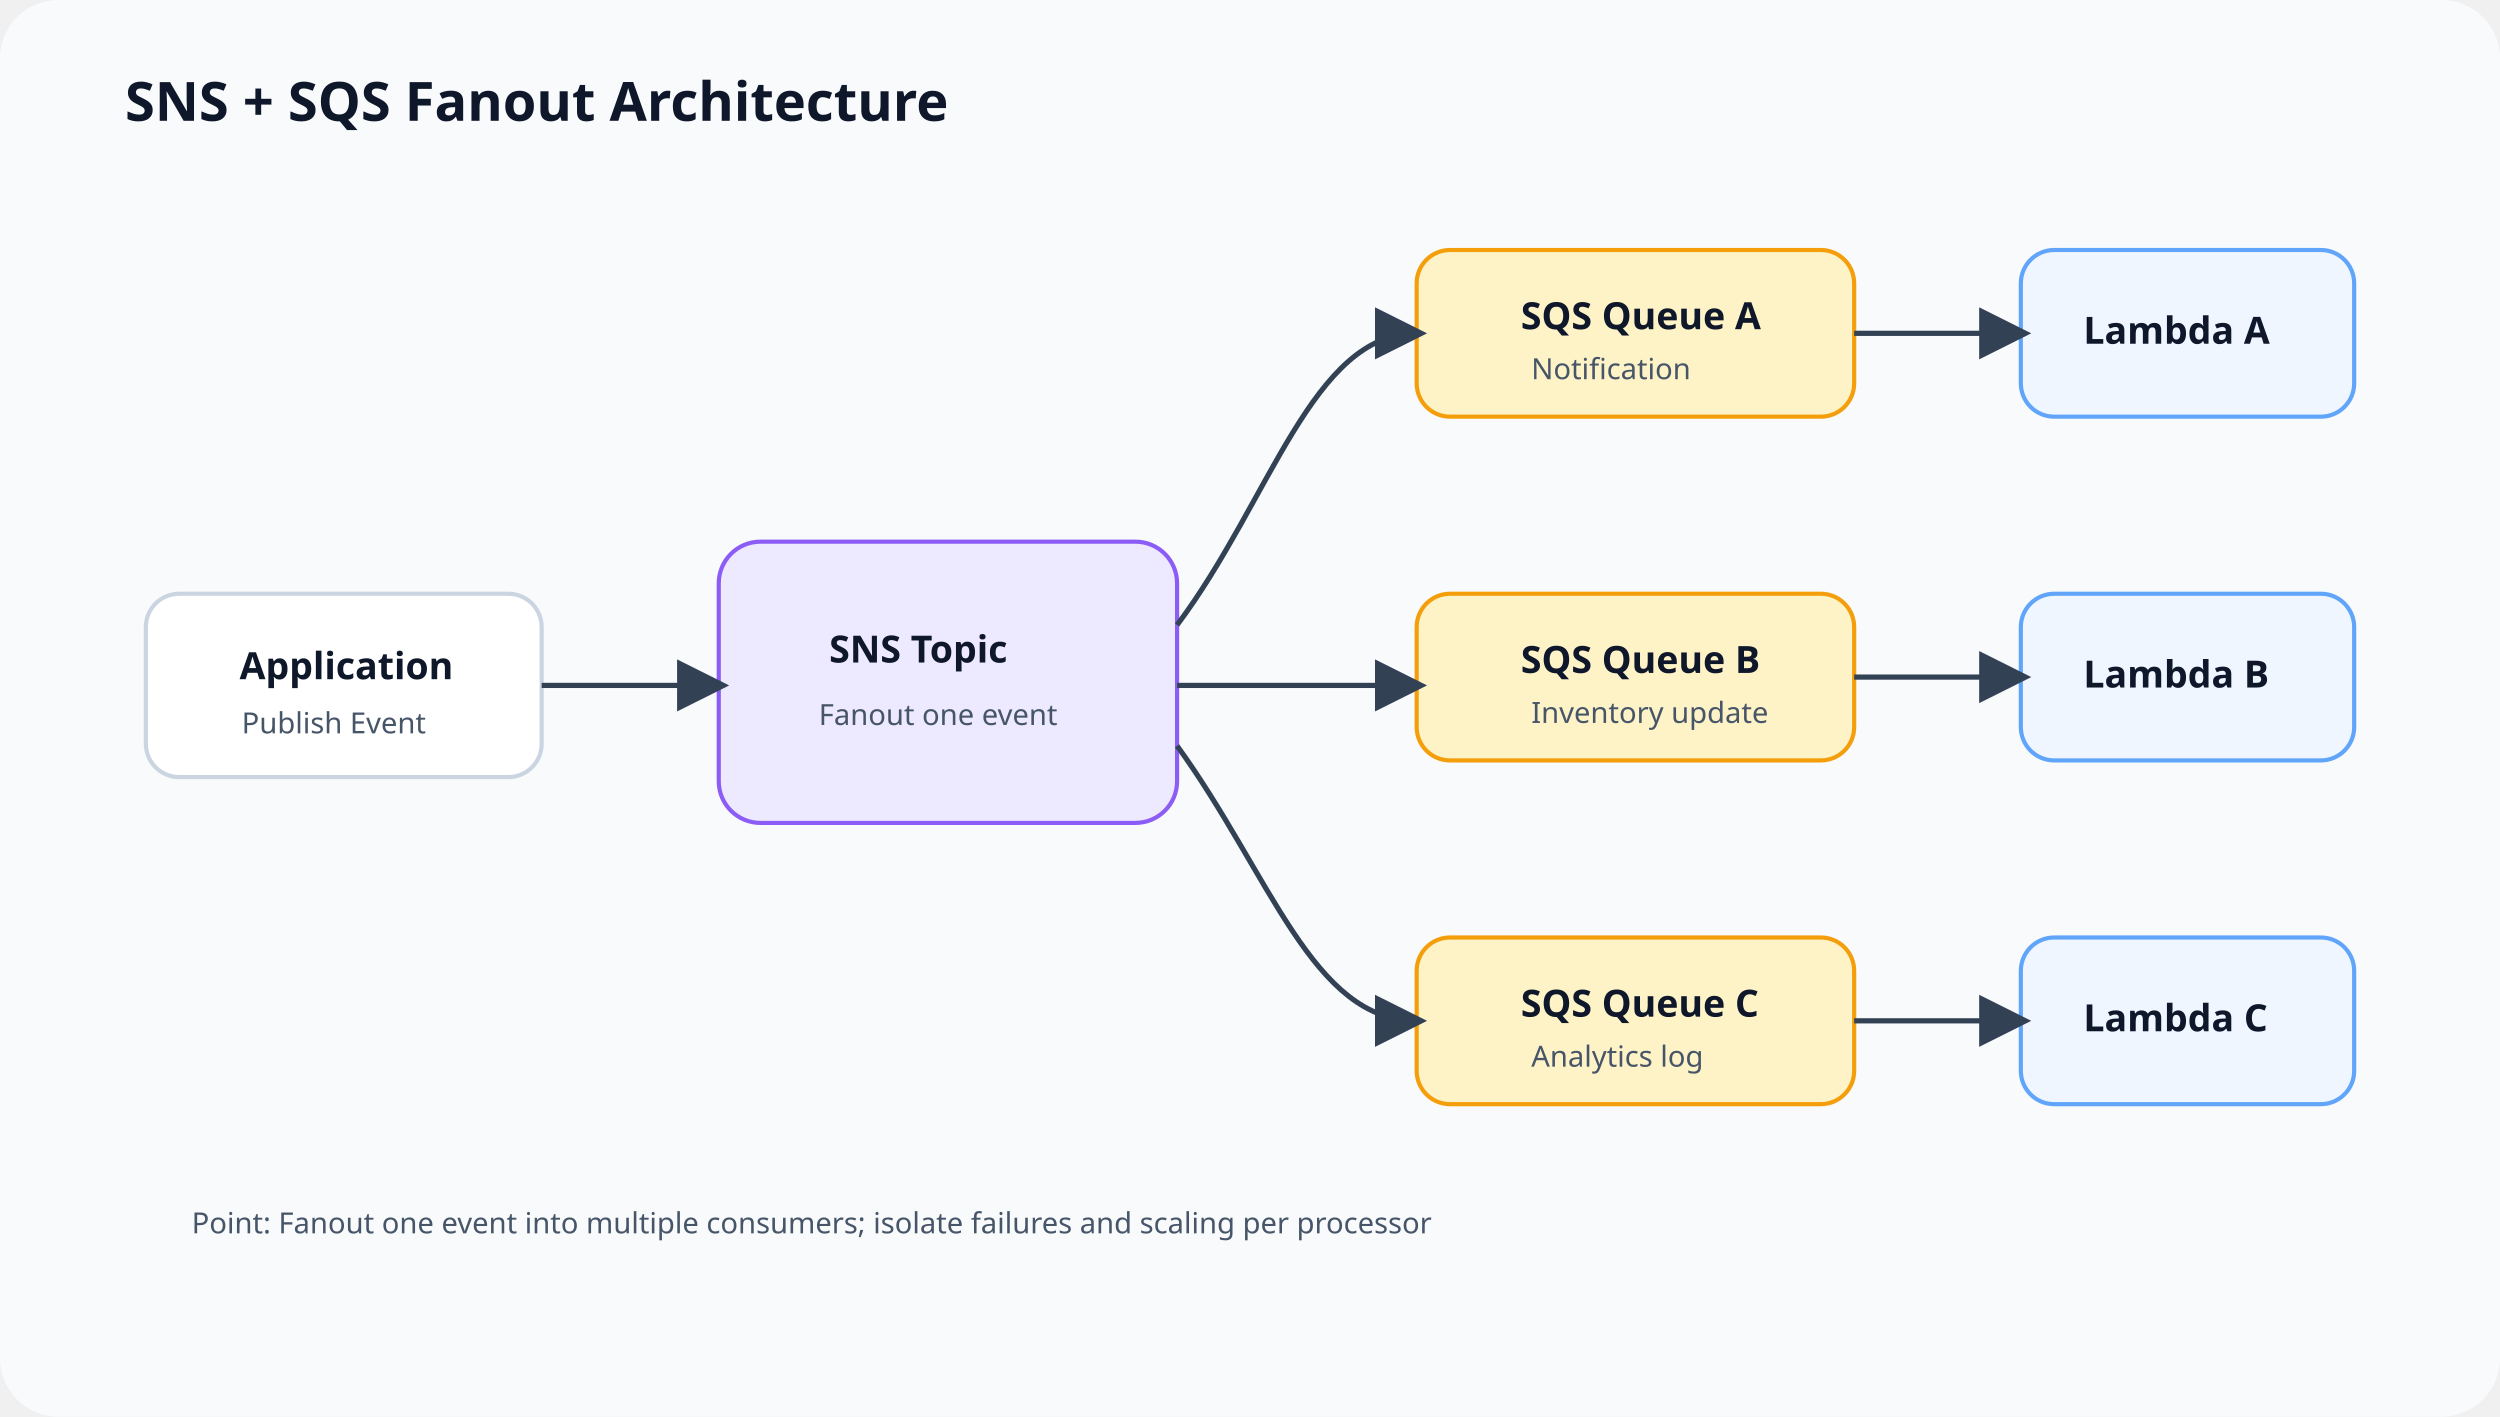
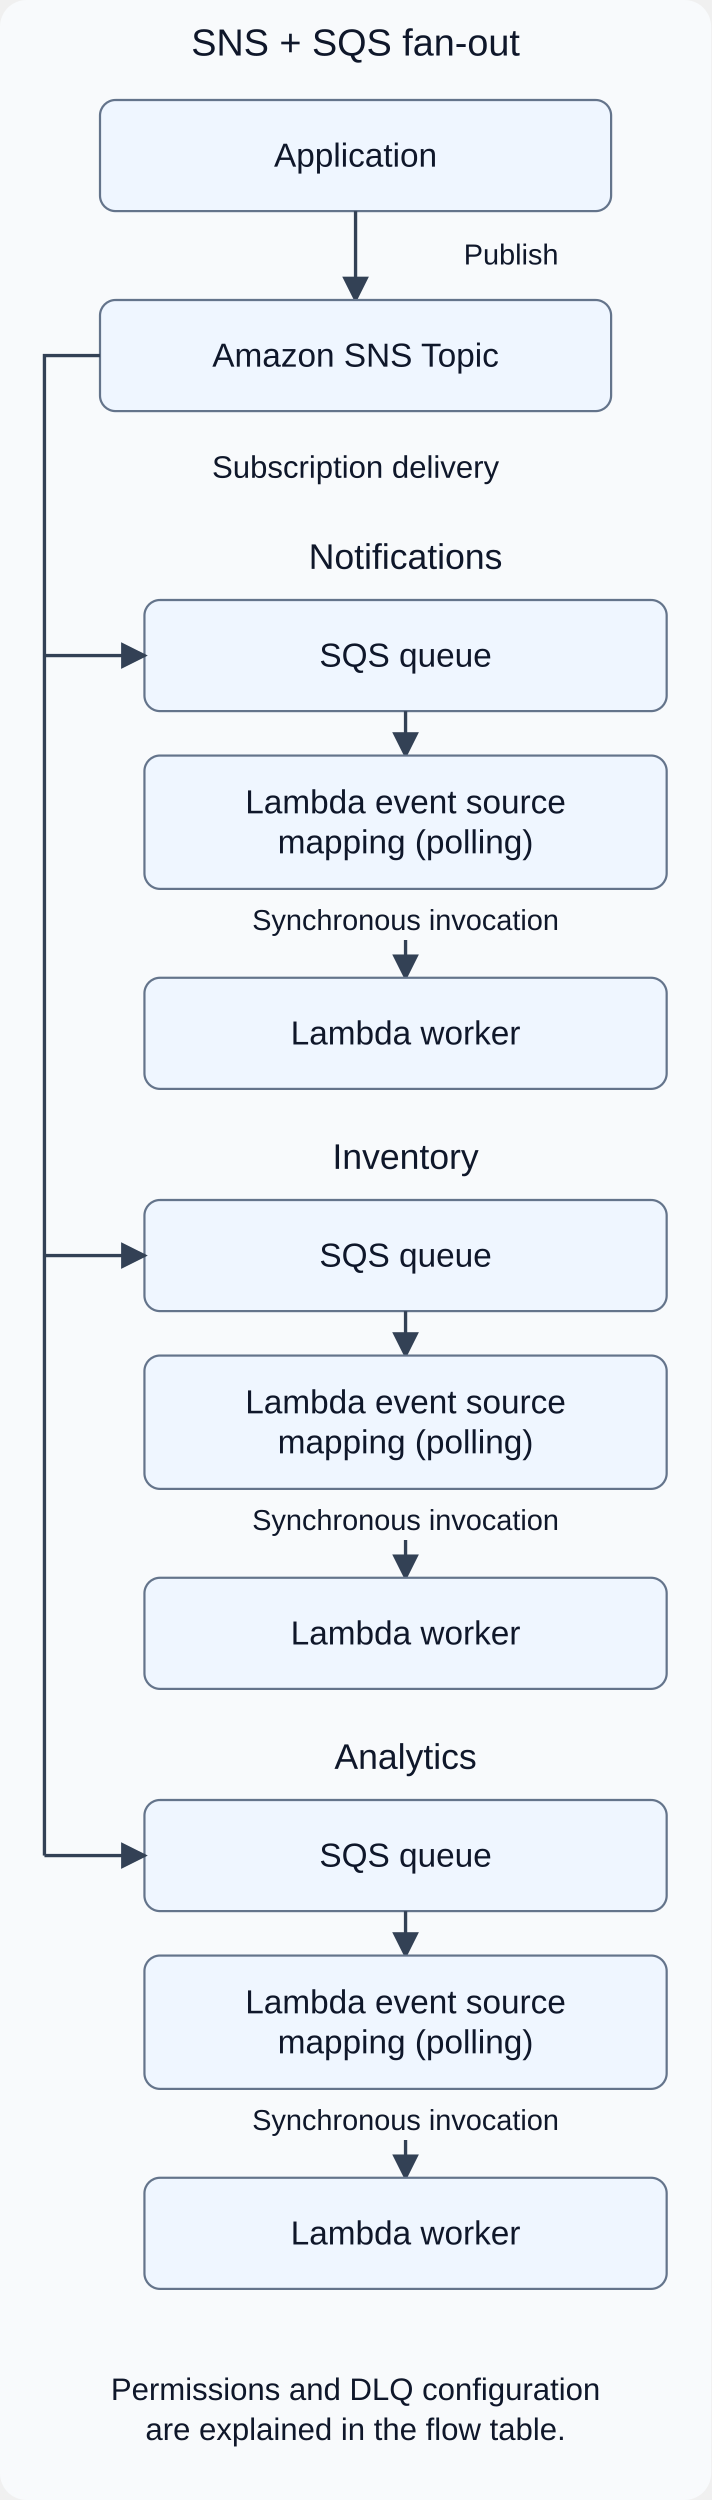
- <svg xmlns="http://www.w3.org/2000/svg" width="1200" height="680" viewBox="0 0 1200 680" role="img" aria-labelledby="title desc">
+ <svg xmlns="http://www.w3.org/2000/svg" width="640" height="2250" viewBox="0 0 640 2250" role="img" aria-labelledby="title desc" xml:lang="en">
  <defs>
-     <marker id="arrow" markerWidth="10" markerHeight="10" refX="8" refY="5" orient="auto">
-       <path d="M0,0 L10,5 L0,10 Z" fill="#334155" />
+     <marker id="arrow" markerWidth="8" markerHeight="8" refX="7" refY="4" orient="auto">
+       <path d="M0 0 L8 4 L0 8 Z" fill="#334155" />
    </marker>
-     <style>
-       .bg{fill:#f8fafc}
-       .box{fill:#ffffff;stroke:#cbd5e1;stroke-width:2}
-       .topic{fill:#ede9fe;stroke:#8b5cf6;stroke-width:2}
-       .queue{fill:#fef3c7;stroke:#f59e0b;stroke-width:2}
-       .lambda{fill:#eff6ff;stroke:#60a5fa;stroke-width:2}
-       .title{font:700 26px sans-serif;fill:#0f172a}
-       .label{font:700 18px sans-serif;fill:#0f172a}
-       .small{font:500 14px sans-serif;fill:#475569}
-       .line{stroke:#334155;stroke-width:2.5;fill:none;marker-end:url(#arrow)}
-     </style>
  </defs>
-   <rect class="bg" width="1200" height="680" rx="28" />
-   <text class="title" x="60" y="58">SNS + SQS Fanout Architecture</text>
-   <rect class="box" x="70" y="285" width="190" height="88" rx="16" />
-   <text class="label" x="115" y="326">Application</text>
-   <text class="small" x="116" y="352">Publish Event</text>
-   <rect class="topic" x="345" y="260" width="220" height="135" rx="20" />
-   <text class="label" x="398" y="318">SNS Topic</text>
-   <text class="small" x="393" y="348">Fanout one event</text>
-   <rect class="queue" x="680" y="120" width="210" height="80" rx="16" />
-   <text class="label" x="730" y="158">SQS Queue A</text>
-   <text class="small" x="735" y="182">Notification</text>
-   <rect class="queue" x="680" y="285" width="210" height="80" rx="16" />
-   <text class="label" x="730" y="323">SQS Queue B</text>
-   <text class="small" x="735" y="347">Inventory update</text>
-   <rect class="queue" x="680" y="450" width="210" height="80" rx="16" />
-   <text class="label" x="730" y="488">SQS Queue C</text>
-   <text class="small" x="735" y="512">Analytics log</text>
-   <rect class="lambda" x="970" y="120" width="160" height="80" rx="16" />
-   <text class="label" x="1000" y="165">Lambda A</text>
-   <rect class="lambda" x="970" y="285" width="160" height="80" rx="16" />
-   <text class="label" x="1000" y="330">Lambda B</text>
-   <rect class="lambda" x="970" y="450" width="160" height="80" rx="16" />
-   <text class="label" x="1000" y="495">Lambda C</text>
-   <path class="line" d="M260 329 H345" />
-   <path class="line" d="M565 300 C610 240 630 160 680 160" />
-   <path class="line" d="M565 329 H680" />
-   <path class="line" d="M565 358 C610 420 630 490 680 490" />
-   <path class="line" d="M890 160 H970" />
-   <path class="line" d="M890 325 H970" />
-   <path class="line" d="M890 490 H970" />
-   <text class="small" x="92" y="592">Point: Fanout one event into multiple consumers; isolate failures and scaling per processor</text>
+   <rect width="640" height="2250" rx="24" fill="#f8fafc" />
+   <g font-family="Arial, Noto Sans CJK TC, Noto Sans CJK JP, sans-serif" fill="#0f172a">
+     <text x="320" y="50" text-anchor="middle" font-size="34">SNS + SQS fan-out</text>
+     <g id="app">
+       <rect x="90" y="90" width="460" height="100" rx="14" fill="#eff6ff" stroke="#64748b" stroke-width="2" />
+       <text x="320.0" y="150.0" text-anchor="middle" font-size="30">Application</text>
+     </g>
+     <path d="M320 190 V270" fill="none" stroke="#334155" stroke-width="3" marker-end="url(#arrow)" />
+     <text x="460" y="238" text-anchor="middle" font-size="26">Publish</text>
+     <g id="topic">
+       <rect x="90" y="270" width="460" height="100" rx="14" fill="#eff6ff" stroke="#64748b" stroke-width="2" />
+       <text x="320.0" y="330.0" text-anchor="middle" font-size="30">Amazon SNS Topic</text>
+     </g>
+     <text x="320" y="430" text-anchor="middle" font-size="28">Subscription delivery</text>
+     <path d="M90 320 H40 V1670" fill="none" stroke="#334155" stroke-width="3" />
+     <text x="365" y="512" text-anchor="middle" font-size="32">Notifications</text>
+     <g id="queue-0">
+       <rect x="130" y="540" width="470" height="100" rx="14" fill="#eff6ff" stroke="#64748b" stroke-width="2" />
+       <text x="365.0" y="600.0" text-anchor="middle" font-size="30">SQS queue</text>
+     </g>
+     <path d="M40 590 H130" fill="none" stroke="#334155" stroke-width="3" marker-end="url(#arrow)" />
+     <path d="M365 640 V680" fill="none" stroke="#334155" stroke-width="3" marker-end="url(#arrow)" />
+     <g id="mapping-0">
+       <rect x="130" y="680" width="470" height="120" rx="14" fill="#eff6ff" stroke="#64748b" stroke-width="2" />
+       <text x="365.0" y="732.0" text-anchor="middle" font-size="30">Lambda event source</text>
+       <text x="365.0" y="768.0" text-anchor="middle" font-size="30">mapping (polling)</text>
+     </g>
+     <text x="365" y="837" text-anchor="middle" font-size="26">Synchronous invocation</text>
+     <path d="M365 846 V880" fill="none" stroke="#334155" stroke-width="3" marker-end="url(#arrow)" />
+     <g id="worker-0">
+       <rect x="130" y="880" width="470" height="100" rx="14" fill="#eff6ff" stroke="#64748b" stroke-width="2" />
+       <text x="365.0" y="940.0" text-anchor="middle" font-size="30">Lambda worker</text>
+     </g>
+     <text x="365" y="1052" text-anchor="middle" font-size="32">Inventory</text>
+     <g id="queue-1">
+       <rect x="130" y="1080" width="470" height="100" rx="14" fill="#eff6ff" stroke="#64748b" stroke-width="2" />
+       <text x="365.0" y="1140.0" text-anchor="middle" font-size="30">SQS queue</text>
+     </g>
+     <path d="M40 1130 H130" fill="none" stroke="#334155" stroke-width="3" marker-end="url(#arrow)" />
+     <path d="M365 1180 V1220" fill="none" stroke="#334155" stroke-width="3" marker-end="url(#arrow)" />
+     <g id="mapping-1">
+       <rect x="130" y="1220" width="470" height="120" rx="14" fill="#eff6ff" stroke="#64748b" stroke-width="2" />
+       <text x="365.0" y="1272.0" text-anchor="middle" font-size="30">Lambda event source</text>
+       <text x="365.0" y="1308.0" text-anchor="middle" font-size="30">mapping (polling)</text>
+     </g>
+     <text x="365" y="1377" text-anchor="middle" font-size="26">Synchronous invocation</text>
+     <path d="M365 1386 V1420" fill="none" stroke="#334155" stroke-width="3" marker-end="url(#arrow)" />
+     <g id="worker-1">
+       <rect x="130" y="1420" width="470" height="100" rx="14" fill="#eff6ff" stroke="#64748b" stroke-width="2" />
+       <text x="365.0" y="1480.0" text-anchor="middle" font-size="30">Lambda worker</text>
+     </g>
+     <text x="365" y="1592" text-anchor="middle" font-size="32">Analytics</text>
+     <g id="queue-2">
+       <rect x="130" y="1620" width="470" height="100" rx="14" fill="#eff6ff" stroke="#64748b" stroke-width="2" />
+       <text x="365.0" y="1680.0" text-anchor="middle" font-size="30">SQS queue</text>
+     </g>
+     <path d="M40 1670 H130" fill="none" stroke="#334155" stroke-width="3" marker-end="url(#arrow)" />
+     <path d="M365 1720 V1760" fill="none" stroke="#334155" stroke-width="3" marker-end="url(#arrow)" />
+     <g id="mapping-2">
+       <rect x="130" y="1760" width="470" height="120" rx="14" fill="#eff6ff" stroke="#64748b" stroke-width="2" />
+       <text x="365.0" y="1812.0" text-anchor="middle" font-size="30">Lambda event source</text>
+       <text x="365.0" y="1848.0" text-anchor="middle" font-size="30">mapping (polling)</text>
+     </g>
+     <text x="365" y="1917" text-anchor="middle" font-size="26">Synchronous invocation</text>
+     <path d="M365 1926 V1960" fill="none" stroke="#334155" stroke-width="3" marker-end="url(#arrow)" />
+     <g id="worker-2">
+       <rect x="130" y="1960" width="470" height="100" rx="14" fill="#eff6ff" stroke="#64748b" stroke-width="2" />
+       <text x="365.0" y="2020.0" text-anchor="middle" font-size="30">Lambda worker</text>
+     </g>
+     <text x="320" y="2160" text-anchor="middle" font-size="28">Permissions and DLQ configuration</text>
+     <text x="320" y="2196" text-anchor="middle" font-size="28">are explained in the flow table.</text>
+   </g>
</svg>
